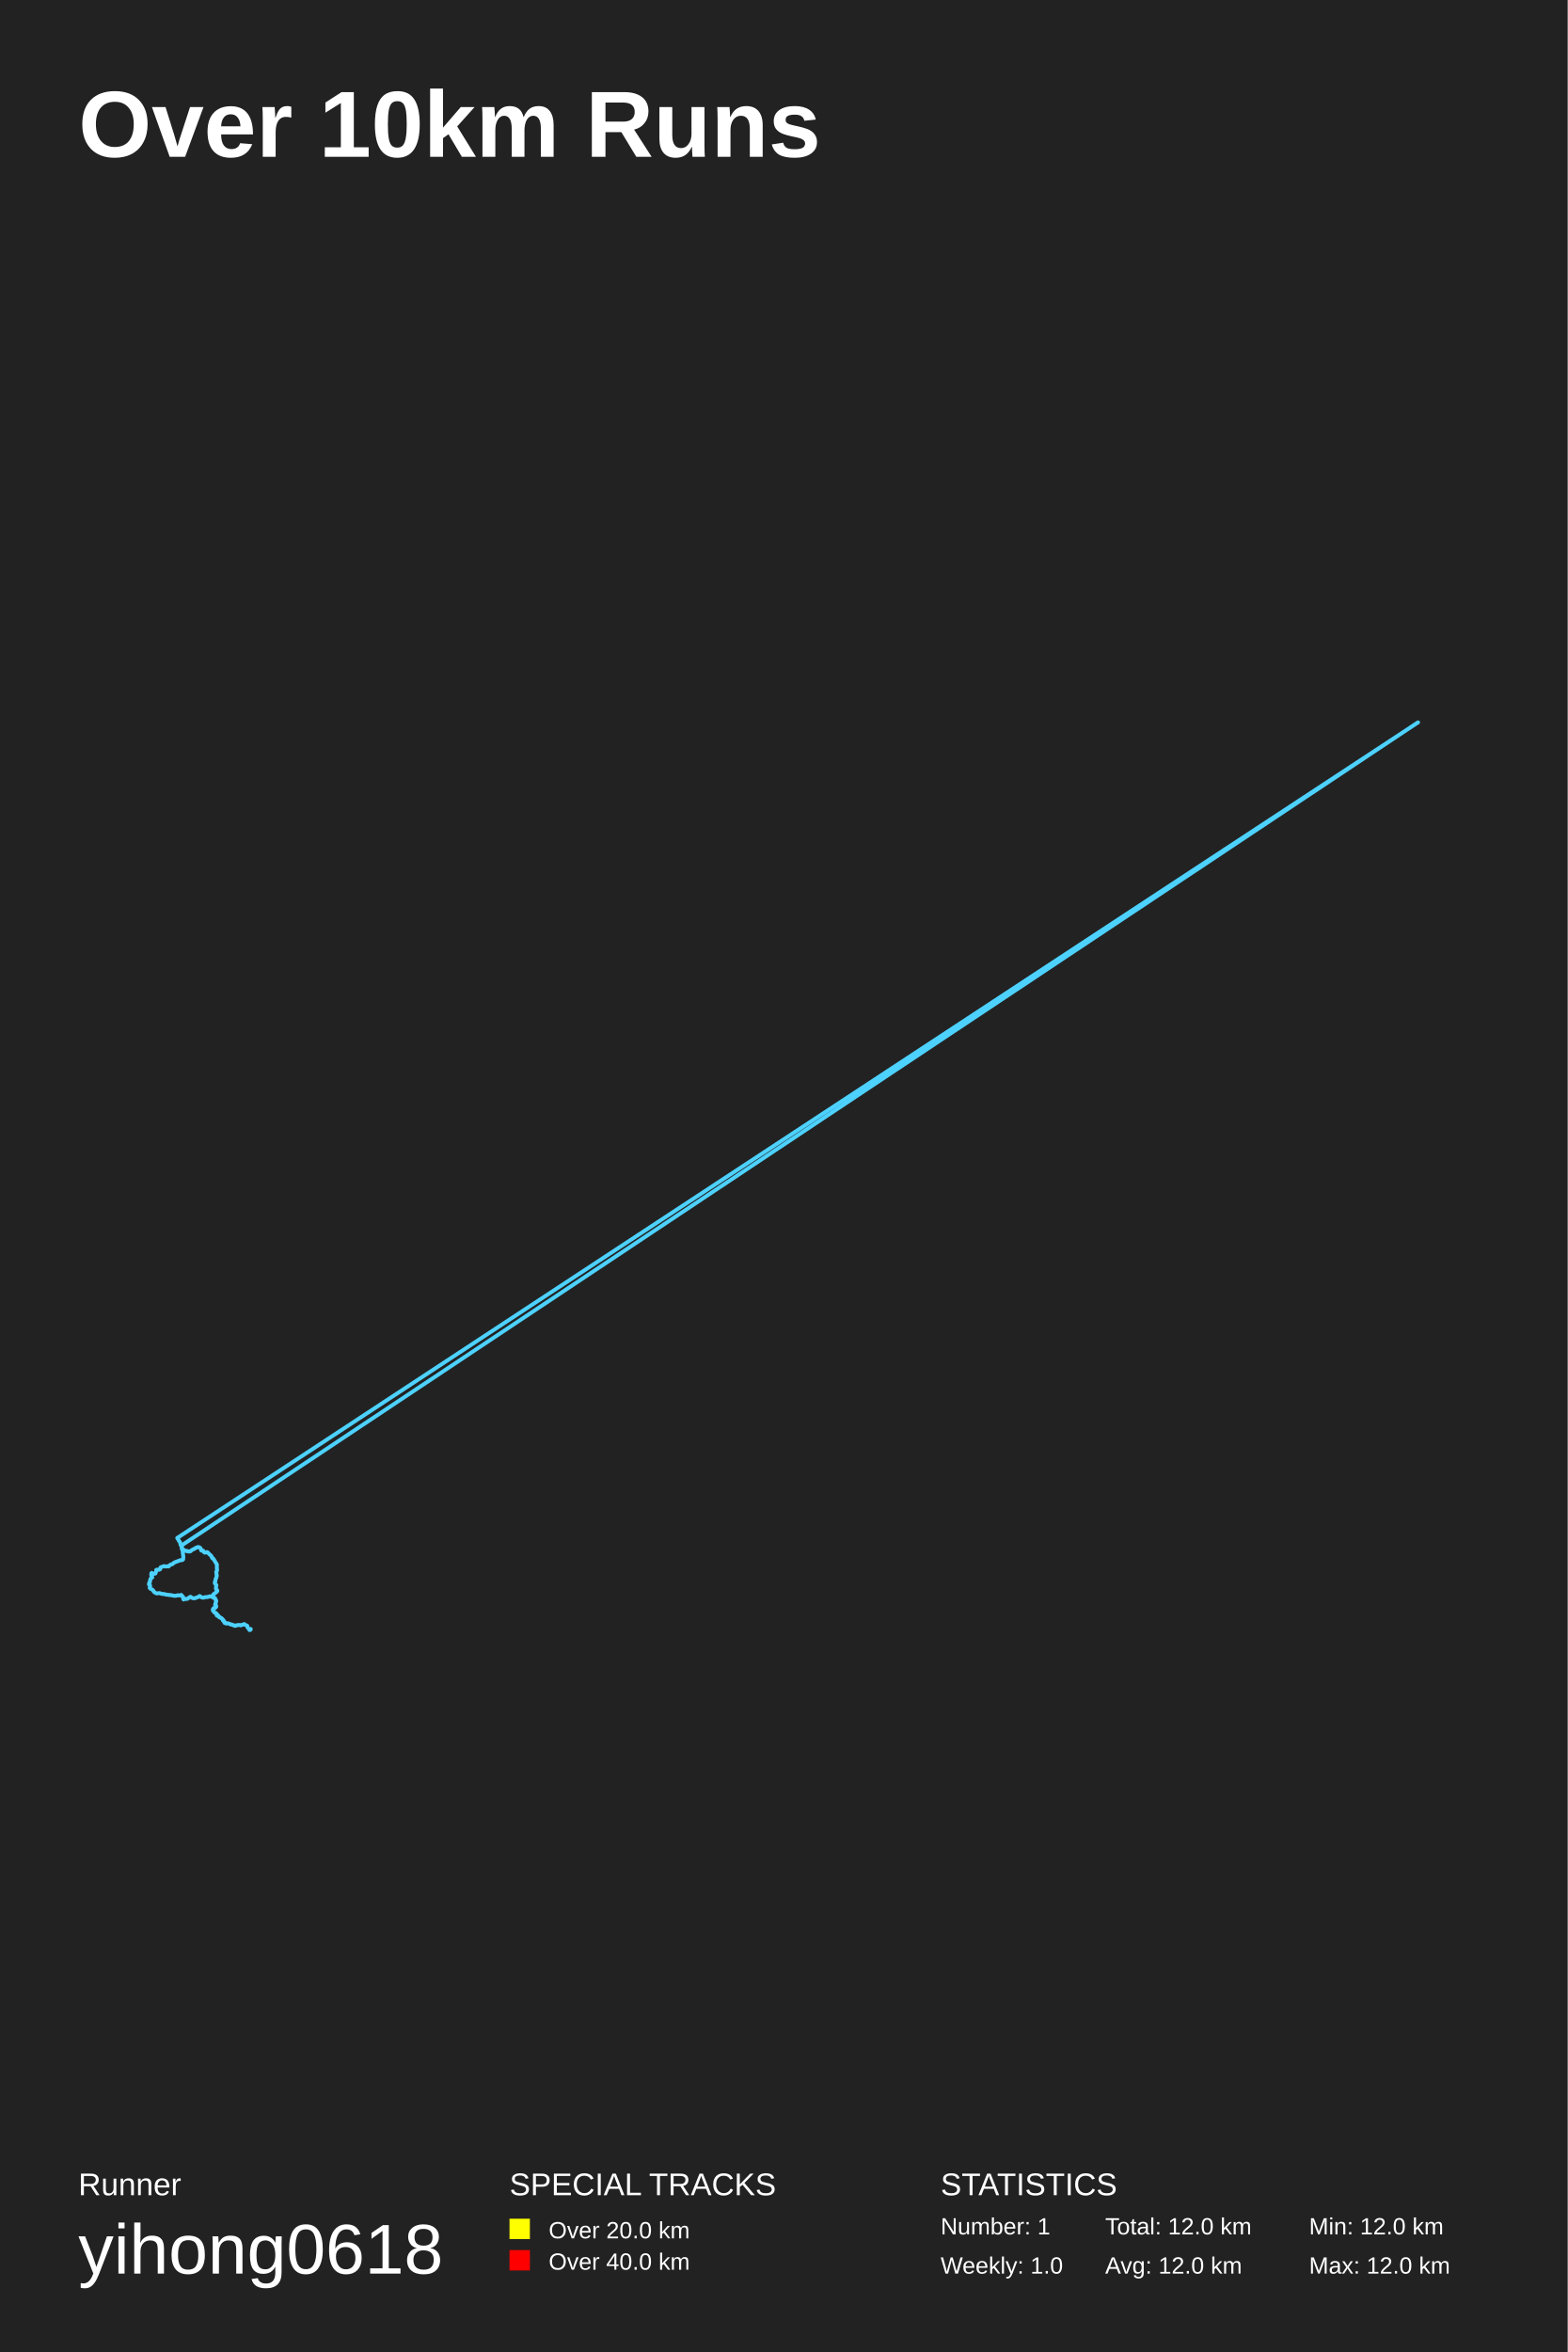
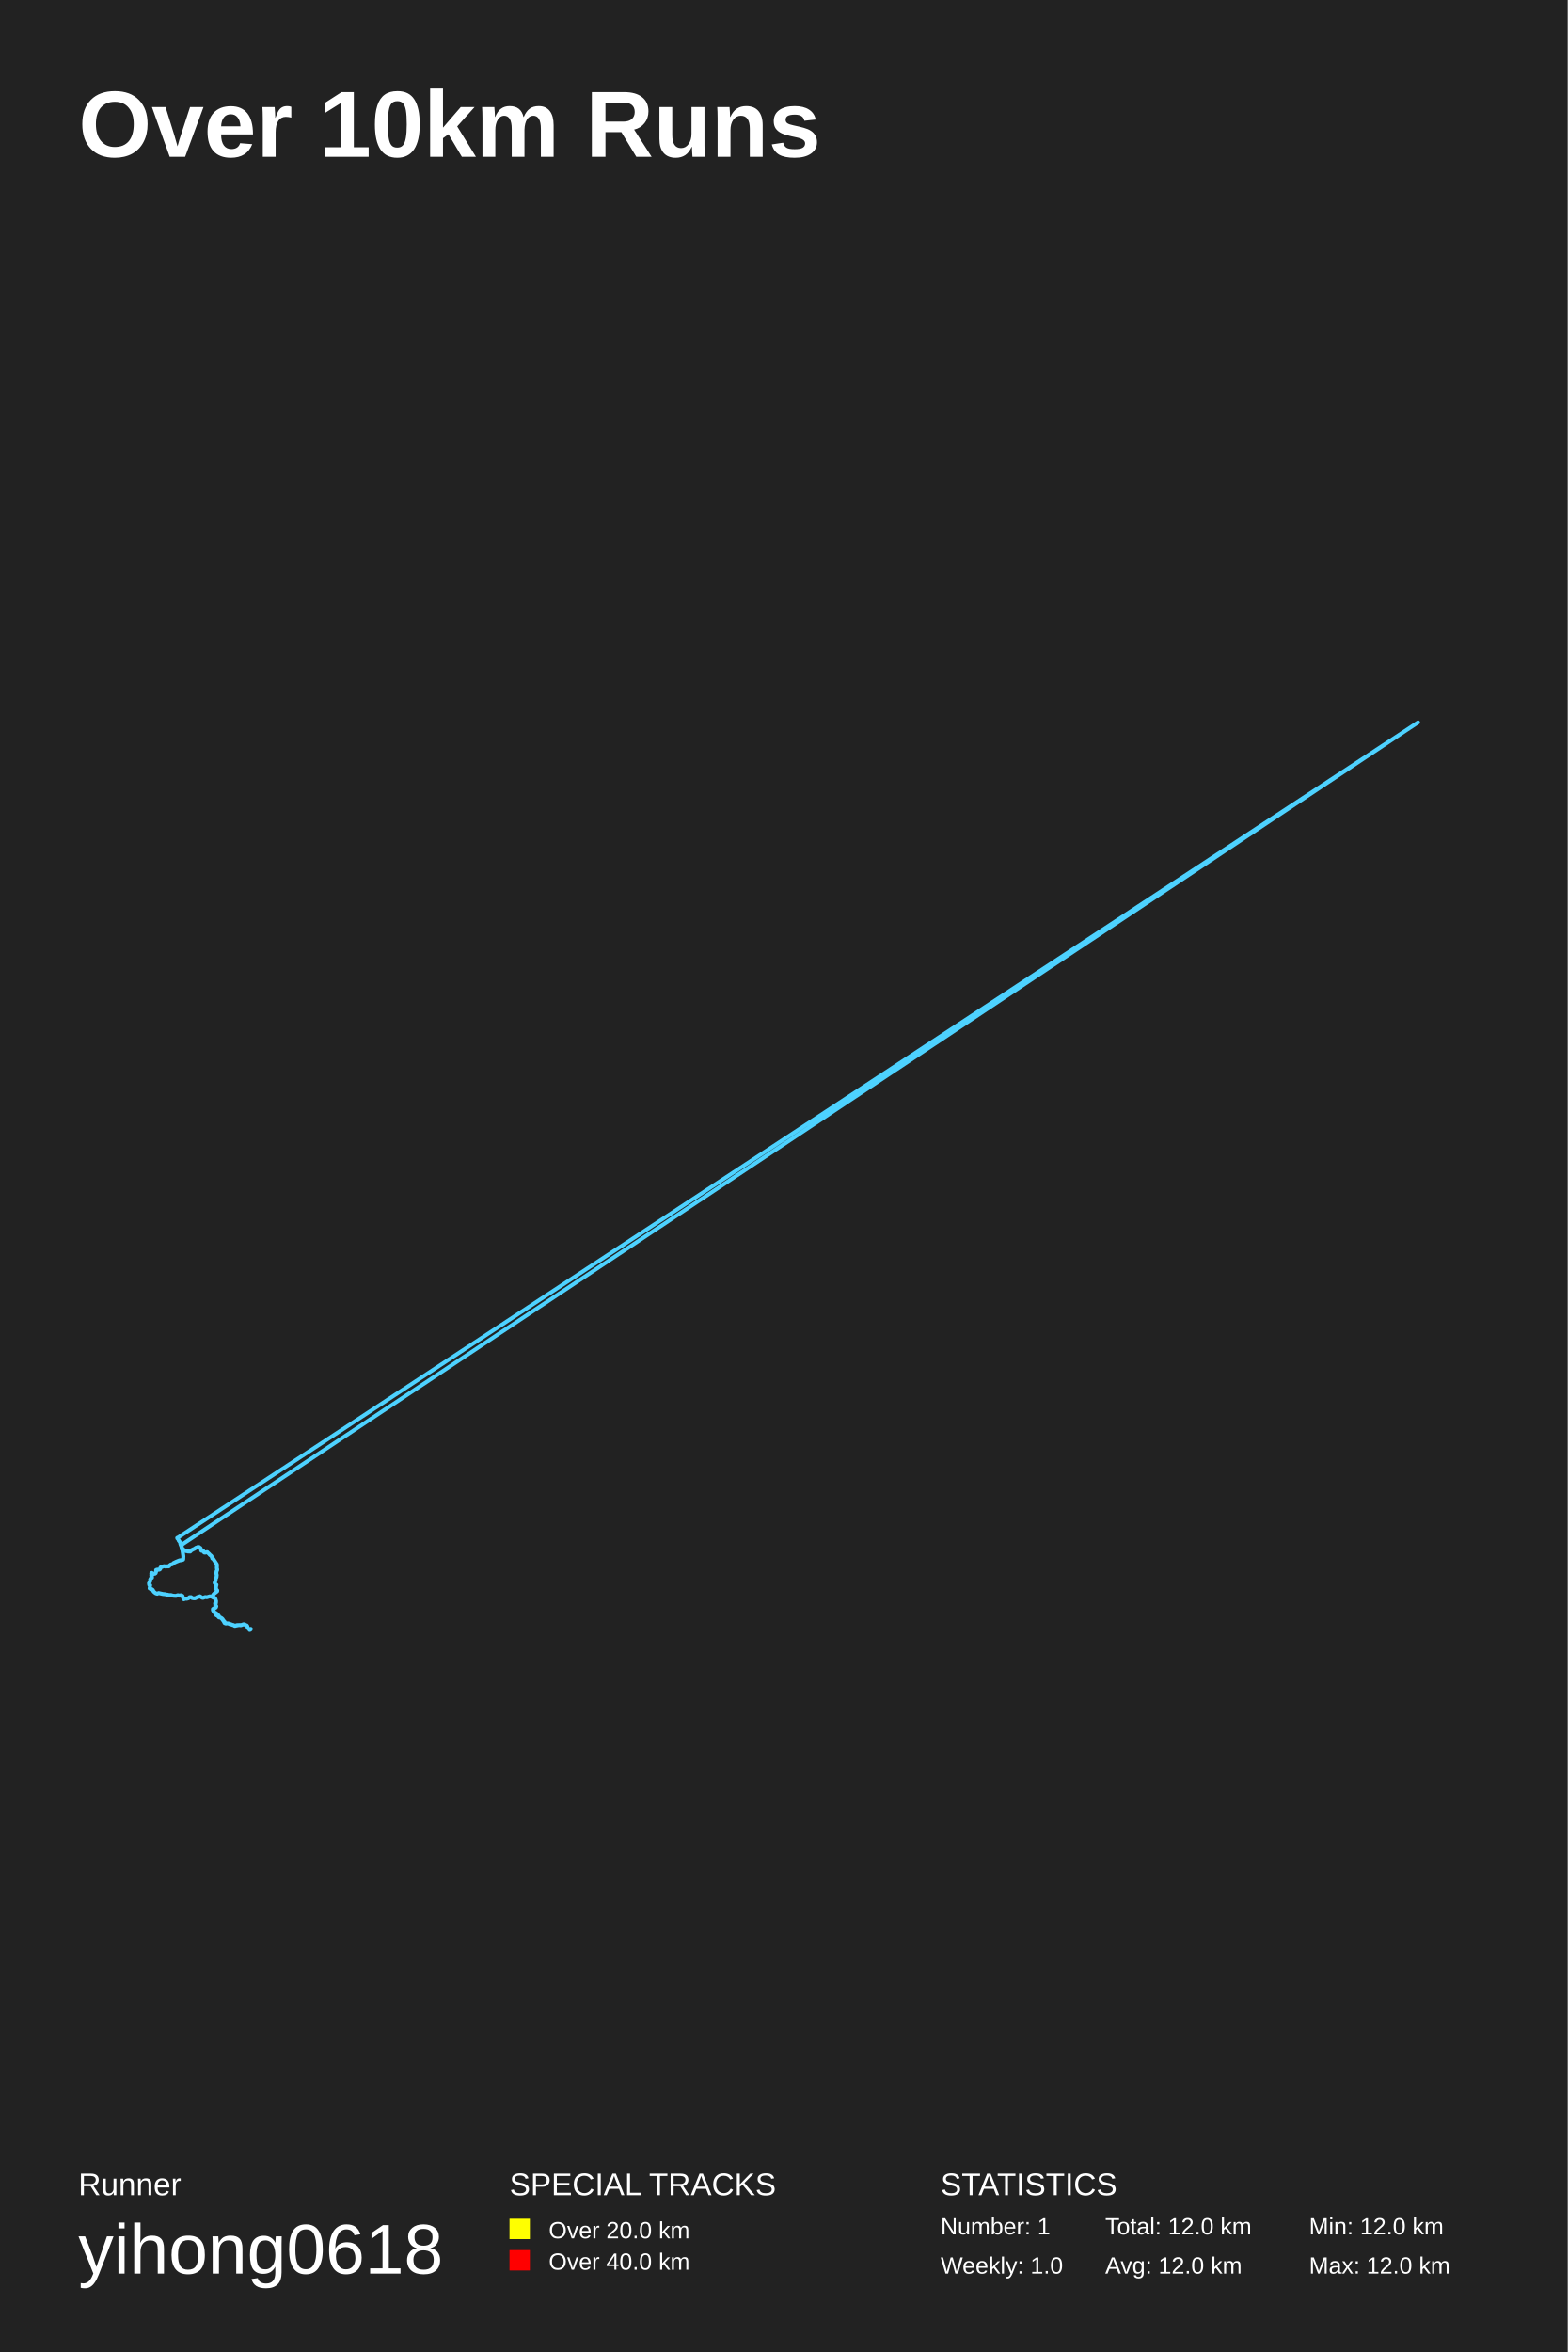
<svg xmlns="http://www.w3.org/2000/svg" baseProfile="full" height="300mm" version="1.1" viewBox="0,0,200,300" width="200mm">
  <defs />
  <rect fill="#222222" height="300" width="200" x="0" y="0" />
  <text fill="#FFFFFF" style="font-size:12px; font-family:Arial; font-weight:bold;" x="10" y="20">Over 10km Runs</text>
  <text fill="#FFFFFF" style="font-size:4px; font-family:Arial" x="10" y="280">Runner</text>
  <text fill="#FFFFFF" style="font-size:9px; font-family:Arial" x="10" y="290">yihong0618</text>
  <text fill="#FFFFFF" style="font-size:4px; font-family:Arial" x="65" y="280">SPECIAL TRACKS</text>
  <rect fill="yellow" height="2.6" width="2.6" x="65" y="283" />
  <text fill="#FFFFFF" style="font-size:3px; font-family:Arial" x="70" y="285.5">Over 20.0 km</text>
  <rect fill="red" height="2.6" width="2.6" x="65" y="287" />
  <text fill="#FFFFFF" style="font-size:3px; font-family:Arial" x="70" y="289.5">Over 40.0 km</text>
  <text fill="#FFFFFF" style="font-size:4px; font-family:Arial" x="120" y="280">STATISTICS</text>
  <text fill="#FFFFFF" style="font-size:3px; font-family:Arial" x="120" y="285">Number: 1</text>
  <text fill="#FFFFFF" style="font-size:3px; font-family:Arial" x="120" y="290">Weekly: 1.0</text>
  <text fill="#FFFFFF" style="font-size:3px; font-family:Arial" x="141" y="285">Total: 12.0 km</text>
  <text fill="#FFFFFF" style="font-size:3px; font-family:Arial" x="141" y="290">Avg: 12.0 km</text>
  <text fill="#FFFFFF" style="font-size:3px; font-family:Arial" x="167" y="285">Min: 12.0 km</text>
  <text fill="#FFFFFF" style="font-size:3px; font-family:Arial" x="167" y="290">Max: 12.0 km</text>
-   <polyline fill="none" opacity="1" points="30.73,207.319 30.64,207.277 30.526,207.272 30.402,207.272 30.25,207.293 30.103,207.335 29.97,207.377 29.856,207.314 29.685,207.267 29.585,207.219 29.414,207.204 29.3,207.13 29.153,207.077 29.006,207.061 28.877,207.088 28.649,206.998 28.611,206.893 28.545,206.793 28.436,206.698 28.402,206.545 28.269,206.419 28.226,206.398 28.112,206.35 28.013,206.287 27.894,206.224 27.87,206.119 27.789,206.05 27.656,206.061 27.618,205.892 27.58,205.766 27.457,205.745 27.348,205.666 27.276,205.55 27.162,205.444 27.153,205.281 27.257,205.118 27.428,205.097 27.561,204.949 27.533,204.823 27.447,204.717 27.462,204.575 27.528,204.428 27.538,204.275 27.566,204.138 27.476,204.006 27.428,203.859 27.3,203.769 27.229,203.775 27.253,203.775 27.234,203.78 27.224,203.785 27.224,203.78 27.21,203.785 27.214,203.79 27.219,203.785 27.124,203.638 27.153,203.522 27.191,203.416 27.267,203.332 27.338,203.274 27.457,203.19 27.566,203.1 27.685,202.99 27.728,202.895 27.68,202.795 27.58,202.721 27.538,202.558 27.566,202.452 27.571,202.342 27.609,202.194 27.533,202.084 27.481,202.042 27.405,201.952 27.409,201.752 27.485,201.668 27.49,201.525 27.519,201.362 27.604,201.225 27.628,201.083 27.661,200.956 27.618,200.846 27.628,200.725 27.595,200.625 27.59,200.482 27.685,200.335 27.694,200.198 27.661,200.061 27.671,199.913 27.661,199.745 27.675,199.555 27.195,198.781 27.119,198.786 27.067,198.712 27.02,198.628 27.001,198.575 26.982,198.496 26.934,198.433 26.868,198.37 26.787,198.312 26.739,198.28 26.678,198.191 26.568,198.101 26.488,197.996 26.412,197.97 26.312,198.012 26.203,198.028 26.093,198.033 26.017,197.975 25.965,197.859 25.913,197.791 25.794,197.785 25.704,197.78 25.708,197.743 25.742,197.738 25.723,197.733 25.694,197.754 25.67,197.759 25.689,197.769 25.685,197.764 25.699,197.754 25.704,197.743 25.628,197.632 25.618,197.559 25.571,197.464 25.547,197.438 25.485,197.401 25.419,197.353 25.343,197.359 25.29,197.322 25.262,197.322 25.195,197.348 25.115,197.39 25.058,197.422 24.982,197.422 24.929,197.464 24.844,197.527 24.782,197.569 24.734,197.58 24.658,197.611 24.582,197.654 24.492,197.701 24.388,197.78 24.297,197.875 24.188,197.896 24.131,197.885 24.008,197.885 23.941,197.885 23.965,197.859 23.993,197.875 23.96,197.87 23.913,197.864 23.837,197.806 23.784,197.833 23.694,197.817 23.618,197.785 23.537,197.796 23.452,197.69 23.39,197.654 23.357,197.617 23.333,197.611 23.271,197.527 23.2,197.501 23.2,197.506 23.19,197.49 23.176,197.417 23.205,197.332 23.181,197.269 23.119,197.19 23.091,197.132 23.048,197.069 23.029,196.969 23.005,196.863 22.958,196.7 22.896,196.616 22.829,196.553 22.801,196.479 22.753,196.379 22.682,196.284 22.668,196.221 22.63,196.221 22.63,196.226 22.644,196.236 22.635,196.226 22.644,196.231 22.649,196.226 22.706,196.136 22.692,196.147 22.62,196.152 22.63,196.168 22.62,196.173 22.63,196.179 22.625,196.168 22.63,196.163 22.63,196.157 22.639,196.152 180.91,92.143 180.815,92.201 180.815,92.201 180.815,92.201 180.739,92.244 180.629,92.318 23.119,197.158 23.181,197.258 23.181,197.369 23.19,197.496 23.209,197.617 23.281,197.717 23.309,197.859 23.314,197.985 23.333,198.18 23.357,198.349 23.38,198.47 23.385,198.644 23.366,198.797 23.371,198.886 23.257,198.986 23.057,199.002 22.929,199.034 22.796,199.081 22.644,199.15 22.501,199.197 22.387,199.234 22.273,199.297 22.169,199.35 22.093,199.413 22.05,199.46 22.05,199.455 22.003,199.503 21.927,199.534 21.813,199.539 21.727,199.597 21.637,199.65 21.589,199.724 21.513,199.798 21.409,199.776 21.299,199.787 21.19,199.808 21.067,199.798 20.972,199.761 20.867,199.776 20.791,199.798 20.71,199.845 20.611,199.877 20.506,199.903 20.459,199.987 20.425,200.087 20.43,200.161 20.368,200.182 20.326,200.214 20.254,200.224 20.135,200.214 20.031,200.208 19.922,200.251 19.926,200.282 19.931,200.366 19.926,200.43 19.893,200.482 19.888,200.54 19.865,200.609 19.812,200.714 19.679,200.698 19.603,200.746 19.513,200.788 19.428,200.788 19.404,200.735 19.371,200.746 19.342,200.688 19.314,200.677 19.356,200.619 19.375,200.63 19.328,200.667 19.299,200.762 19.304,200.914 19.347,201.078 19.428,201.209 19.299,201.262 19.19,201.404 19.143,201.599 19.147,201.741 19.038,201.894 19.005,202.1 19.114,202.152 19.152,202.268 19.152,202.358 19.095,202.537 19.176,202.626 19.295,202.7 19.432,202.753 19.565,202.905 19.637,203.037 19.831,203.174 20.012,203.248 20.154,203.222 20.354,203.2 20.535,203.269 20.734,203.311 20.934,203.327 21.038,203.337 21.166,203.395 21.323,203.406 21.466,203.422 21.623,203.453 21.789,203.448 21.927,203.49 22.079,203.522 22.25,203.538 22.43,203.548 22.587,203.501 22.711,203.464 22.858,203.506 23.024,203.501 23.124,203.427 23.209,203.543 23.357,203.69 23.357,203.869 23.423,204.017 23.532,203.912 23.746,203.959 23.96,203.906 24.122,203.764 24.297,203.669 24.454,203.78 24.611,203.854 24.863,203.859 24.982,203.806 25.143,203.743 25.314,203.69 25.471,203.574 25.594,203.653 25.732,203.754 25.884,203.785 26.008,203.775 26.136,203.722 26.321,203.706 26.478,203.701 26.625,203.659 26.73,203.617 26.877,203.617 27.043,203.69 27.191,203.727 27.305,203.759 27.438,203.854 27.481,204.012 27.585,204.154 27.566,204.333 27.504,204.496 27.476,204.681 27.58,204.818 27.576,204.97 27.438,205.091 27.281,205.155 27.214,205.302 27.262,205.476 27.352,205.639 27.514,205.739 27.656,205.855 27.642,206.008 27.827,206.034 27.908,206.166 28.046,206.277 28.226,206.377 28.359,206.498 28.478,206.624 28.578,206.777 28.678,206.919 28.844,207.056 29.029,207.051 29.215,207.093 29.371,207.172 29.561,207.219 29.718,207.267 29.885,207.356 30.051,207.377 30.203,207.309 30.383,207.277 30.564,207.277 30.74,207.288 30.873,207.256 31.015,207.209 31.153,207.151 31.291,207.251 31.414,207.309 31.543,207.372 31.562,207.509 31.633,207.646 31.752,207.762 31.832,207.915 31.913,207.894 31.975,207.862 31.98,207.772" stroke="#4DD2FF" stroke-dasharray="none" stroke-linecap="round" stroke-linejoin="round" stroke-width="0.5" />
+   <polyline fill="none" opacity="1" points="30.706,207.298 30.607,207.272 30.478,207.277 30.345,207.283 30.189,207.288 30.07,207.367 29.932,207.372 29.794,207.277 29.647,207.251 29.538,207.204 29.381,207.177 29.238,207.119 29.101,207.056 28.968,207.056 28.806,207.077 28.649,207.009 28.564,206.835 28.526,206.772 28.421,206.624 28.355,206.535 28.25,206.408 28.198,206.366 28.079,206.319 27.937,206.298 27.837,206.187 27.884,206.071 27.747,206.061 27.599,206.029 27.623,205.834 27.533,205.771 27.409,205.734 27.314,205.618 27.234,205.513 27.162,205.381 27.167,205.228 27.343,205.118 27.485,205.07 27.561,204.891 27.495,204.807 27.471,204.66 27.443,204.507 27.533,204.38 27.566,204.222 27.523,204.101 27.49,203.948 27.381,203.833 27.224,203.759 27.224,203.775 27.248,203.769 27.214,203.78 27.229,203.785 27.219,203.78 27.21,203.785 27.214,203.78 27.181,203.754 27.134,203.59 27.153,203.49 27.219,203.385 27.295,203.301 27.362,203.232 27.485,203.142 27.609,203.042 27.704,202.963 27.718,202.863 27.633,202.774 27.566,202.663 27.542,202.521 27.566,202.405 27.571,202.289 27.618,202.152 27.49,202.068 27.471,201.999 27.381,201.905 27.443,201.715 27.509,201.615 27.504,201.467 27.547,201.309 27.618,201.188 27.628,201.041 27.652,200.914 27.618,200.798 27.604,200.698 27.604,200.582 27.633,200.398 27.704,200.277 27.704,200.151 27.661,200.008 27.671,199.856 27.675,199.676 27.671,199.55 27.172,198.797 27.081,198.781 27.062,198.676 27.024,198.597 27.005,198.56 26.967,198.47 26.906,198.428 26.844,198.37 26.763,198.323 26.716,198.244 26.649,198.18 26.526,198.07 26.45,197.985 26.388,197.975 26.274,198.012 26.174,198.038 26.051,198.028 25.993,197.927 25.941,197.843 25.875,197.775 25.742,197.817 25.708,197.754 25.699,197.733 25.713,197.748 25.694,197.78 25.68,197.759 25.68,197.759 25.67,197.78 25.675,197.759 25.699,197.733 25.694,197.722 25.623,197.596 25.609,197.527 25.566,197.448 25.528,197.432 25.457,197.385 25.395,197.327 25.305,197.337 25.267,197.327 25.257,197.316 25.167,197.359 25.091,197.406 25.034,197.401 24.972,197.438 24.891,197.49 24.825,197.543 24.772,197.564 24.711,197.601 24.658,197.606 24.559,197.675 24.445,197.706 24.354,197.812 24.269,197.901 24.145,197.896 24.084,197.896 23.989,197.891 23.951,197.88 23.965,197.859 23.984,197.87 23.946,197.891 23.879,197.838 23.813,197.801 23.756,197.848 23.67,197.785 23.585,197.812 23.499,197.754 23.437,197.659 23.361,197.622 23.347,197.627 23.319,197.575 23.257,197.506 23.19,197.527 23.195,197.511 23.176,197.474 23.186,197.385 23.195,197.311 23.133,197.248 23.114,197.179 23.086,197.111 23.048,197.037 23.01,196.921 23.005,196.747 22.924,196.674 22.882,196.579 22.81,196.526 22.796,196.442 22.725,196.342 22.677,196.252 22.663,196.226 22.625,196.226 22.644,196.231 22.649,196.226 22.63,196.221 22.644,196.221 22.673,196.21 22.701,196.147 22.692,196.179 22.606,196.157 22.625,196.173 22.62,196.184 22.625,196.173 22.625,196.163 22.63,196.163 22.63,196.163 22.644,196.157 180.91,92.143 180.815,92.201 180.815,92.201 180.815,92.201 180.724,92.259 23.086,197.1 23.119,197.222 23.186,197.311 23.176,197.422 23.181,197.548 23.233,197.648 23.29,197.764 23.295,197.885 23.323,198.038 23.352,198.244 23.376,198.391 23.39,198.523 23.38,198.702 23.38,198.834 23.357,198.928 23.195,198.992 23.019,199.018 22.891,199.034 22.734,199.097 22.582,199.16 22.449,199.213 22.359,199.26 22.24,199.318 22.126,199.371 22.079,199.439 22.05,199.46 22.041,199.466 21.984,199.524 21.898,199.539 21.77,199.555 21.684,199.634 21.618,199.676 21.57,199.771 21.466,199.803 21.385,199.771 21.242,199.803 21.133,199.824 21.038,199.782 20.929,199.761 20.829,199.798 20.763,199.808 20.687,199.866 20.568,199.882 20.487,199.924 20.44,200.029 20.44,200.114 20.397,200.172 20.354,200.198 20.311,200.208 20.216,200.23 20.116,200.203 19.998,200.224 19.912,200.261 19.931,200.303 19.926,200.388 19.907,200.44 19.903,200.493 19.884,200.546 19.86,200.646 19.76,200.725 19.651,200.719 19.594,200.751 19.494,200.809 19.423,200.777 19.39,200.735 19.366,200.73 19.318,200.688 19.352,200.661 19.371,200.625 19.333,200.656 19.299,200.688 19.318,200.793 19.299,200.983 19.385,201.12 19.385,201.241 19.252,201.299 19.157,201.462 19.176,201.647 19.1,201.799 19.005,201.952 19.033,202.147 19.162,202.205 19.124,202.294 19.124,202.416 19.086,202.595 19.2,202.658 19.352,202.7 19.494,202.795 19.57,202.958 19.703,203.1 19.884,203.227 20.059,203.279 20.231,203.19 20.421,203.232 20.606,203.274 20.796,203.316 20.981,203.332 21.095,203.343 21.228,203.39 21.371,203.401 21.499,203.437 21.656,203.453 21.827,203.453 21.974,203.501 22.131,203.532 22.292,203.543 22.478,203.553 22.635,203.474 22.768,203.474 22.92,203.527 23.048,203.469 23.133,203.48 23.276,203.559 23.333,203.754 23.409,203.875 23.452,203.985 23.623,203.906 23.813,203.922 24.036,203.864 24.179,203.717 24.373,203.711 24.492,203.822 24.692,203.859 24.901,203.859 25.029,203.796 25.195,203.701 25.381,203.664 25.499,203.601 25.632,203.685 25.784,203.79 25.917,203.806 26.041,203.748 26.203,203.696 26.378,203.732 26.526,203.685 26.673,203.638 26.777,203.611 26.948,203.643 27.115,203.706 27.195,203.722 27.352,203.78 27.471,203.912 27.519,204.08 27.566,204.217 27.552,204.407 27.519,204.575 27.462,204.749 27.595,204.881 27.538,205.028 27.367,205.102 27.243,205.218 27.205,205.376 27.305,205.534 27.39,205.692 27.59,205.766 27.652,205.908 27.704,206.034 27.884,206.05 27.946,206.219 28.117,206.319 28.283,206.414 28.407,206.535 28.493,206.703 28.626,206.814 28.711,206.982 28.911,207.056 29.096,207.056 29.262,207.109 29.457,207.177 29.619,207.24 29.804,207.293 29.942,207.367 30.103,207.341 30.265,207.314 30.45,207.277 30.635,207.272 30.783,207.277 30.93,207.225 31.063,207.177 31.201,207.183 31.334,207.288 31.476,207.319 31.552,207.42 31.581,207.562 31.676,207.699 31.785,207.793 31.847,207.899 31.899,207.888 31.97,207.836 31.994,207.762" stroke="#4DD2FF" stroke-dasharray="none" stroke-linecap="round" stroke-linejoin="round" stroke-width="0.5" />
</svg>
